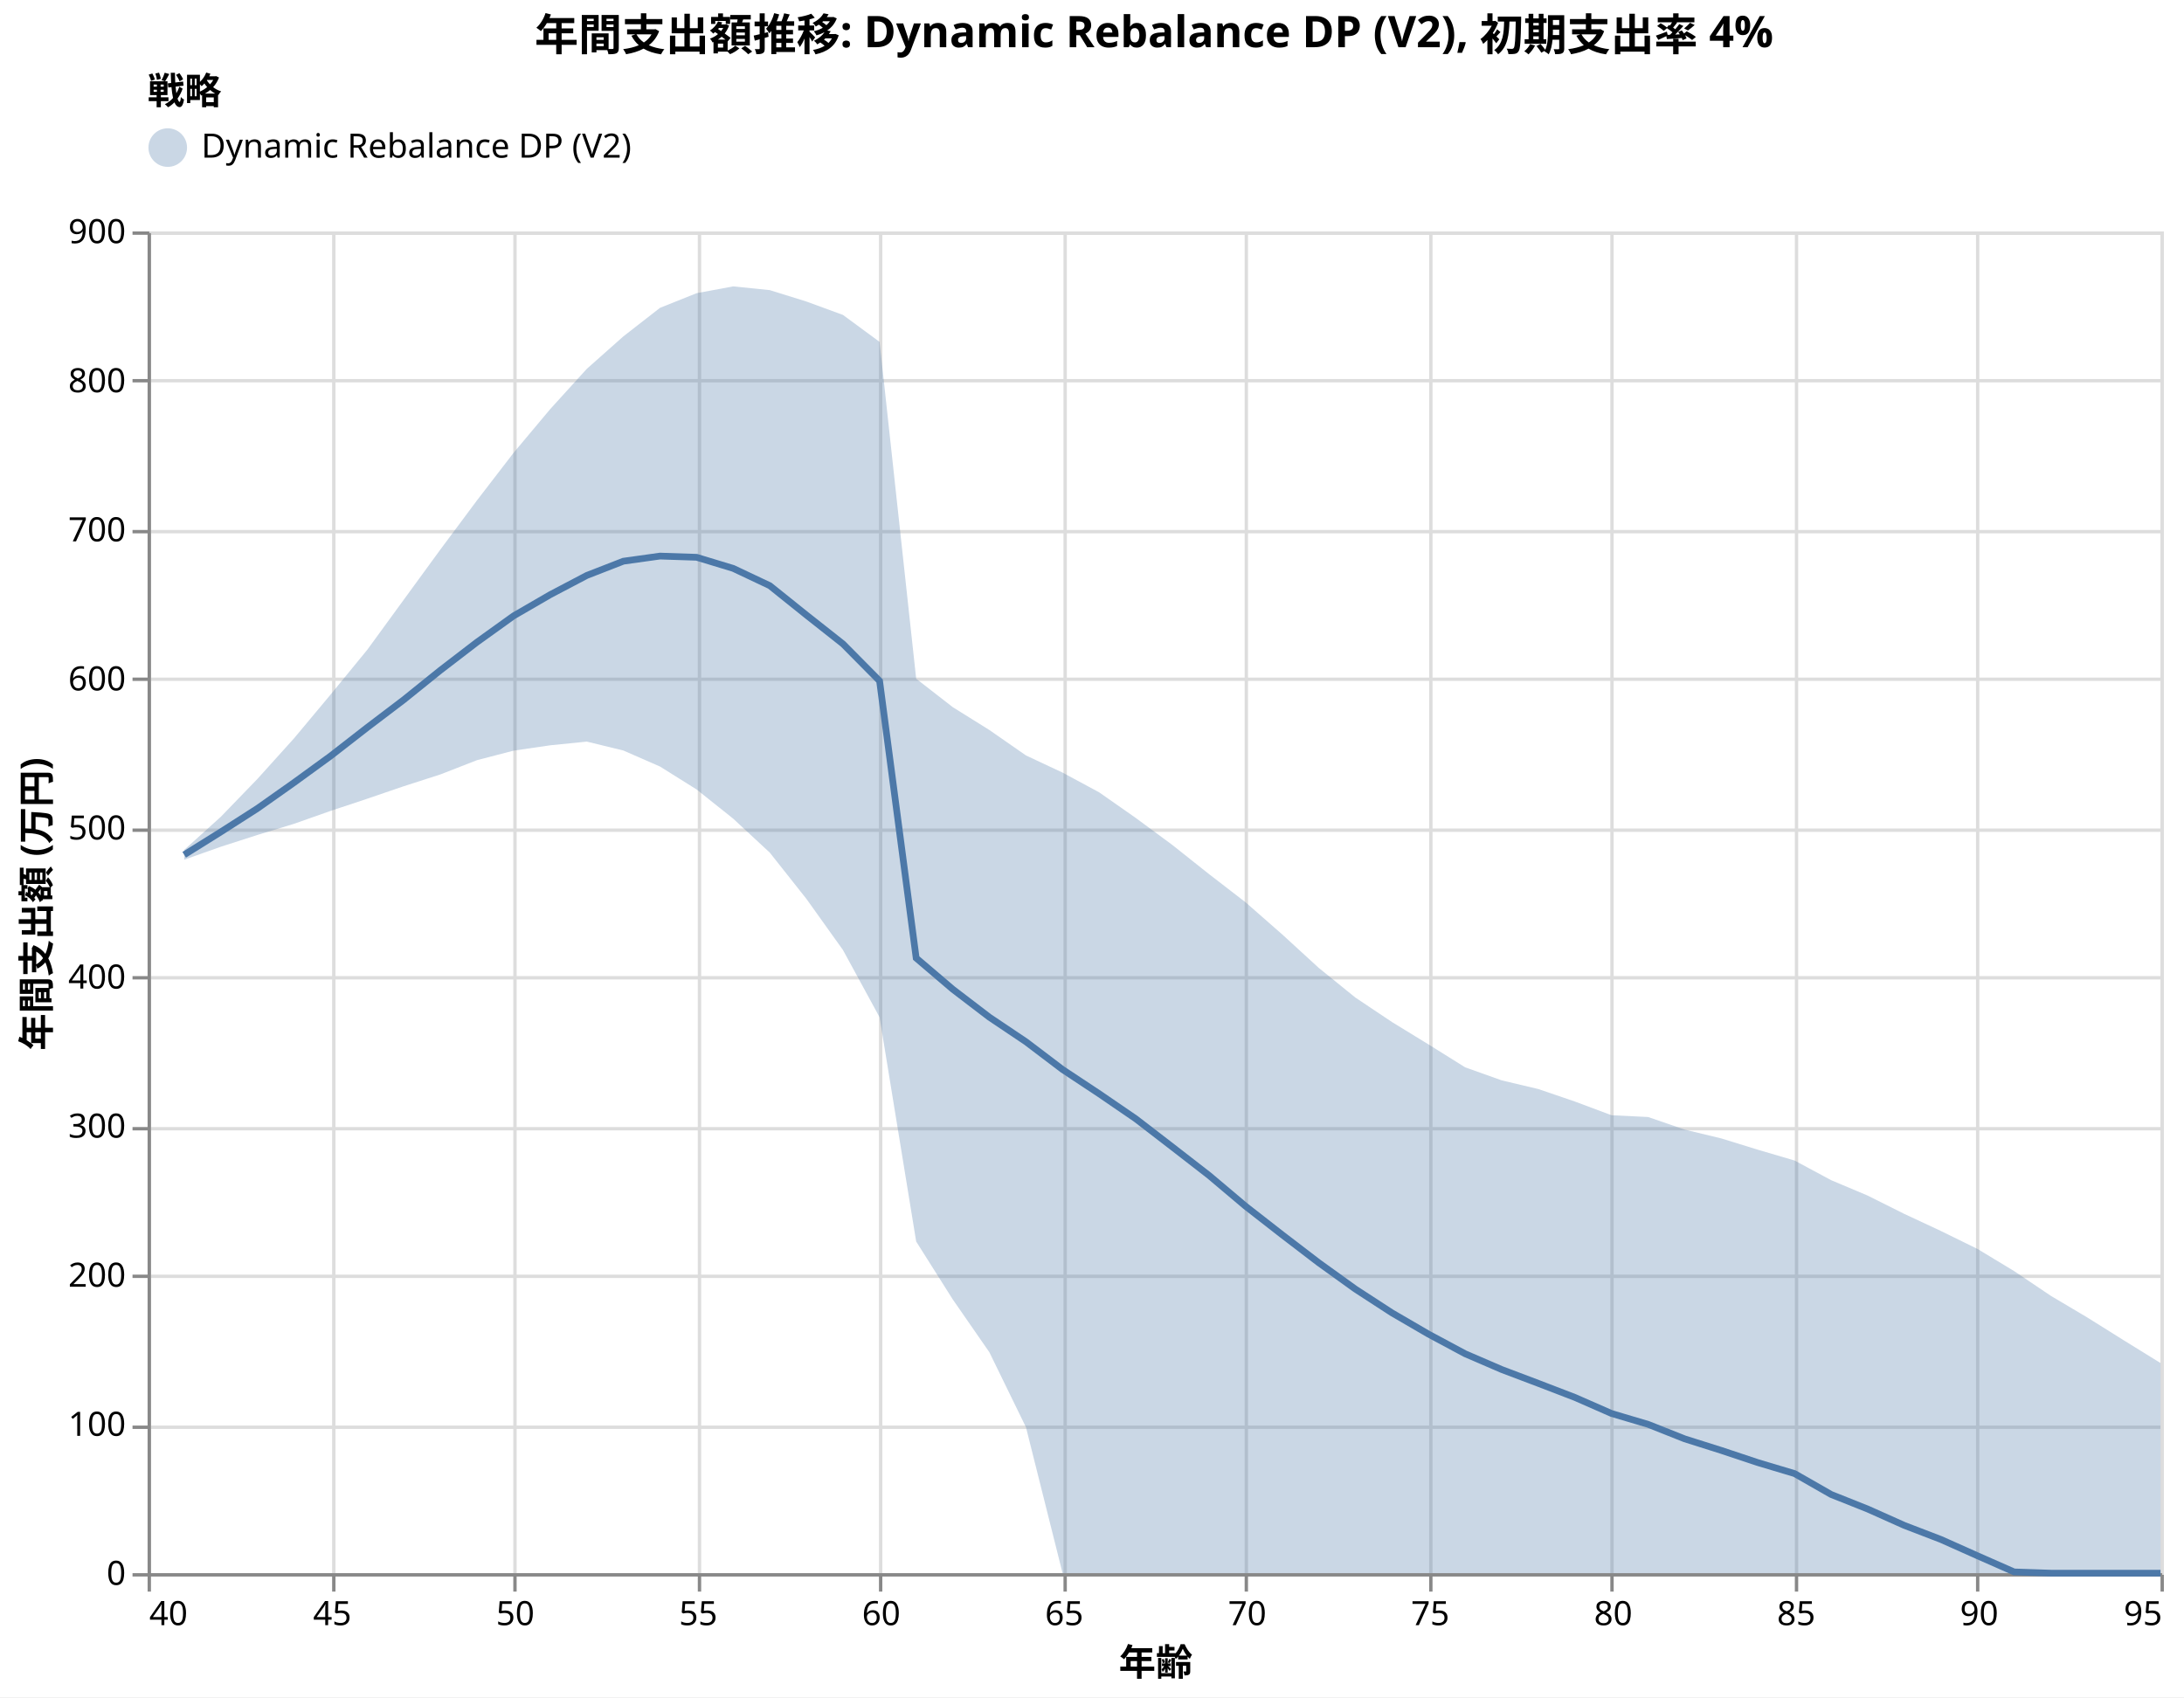
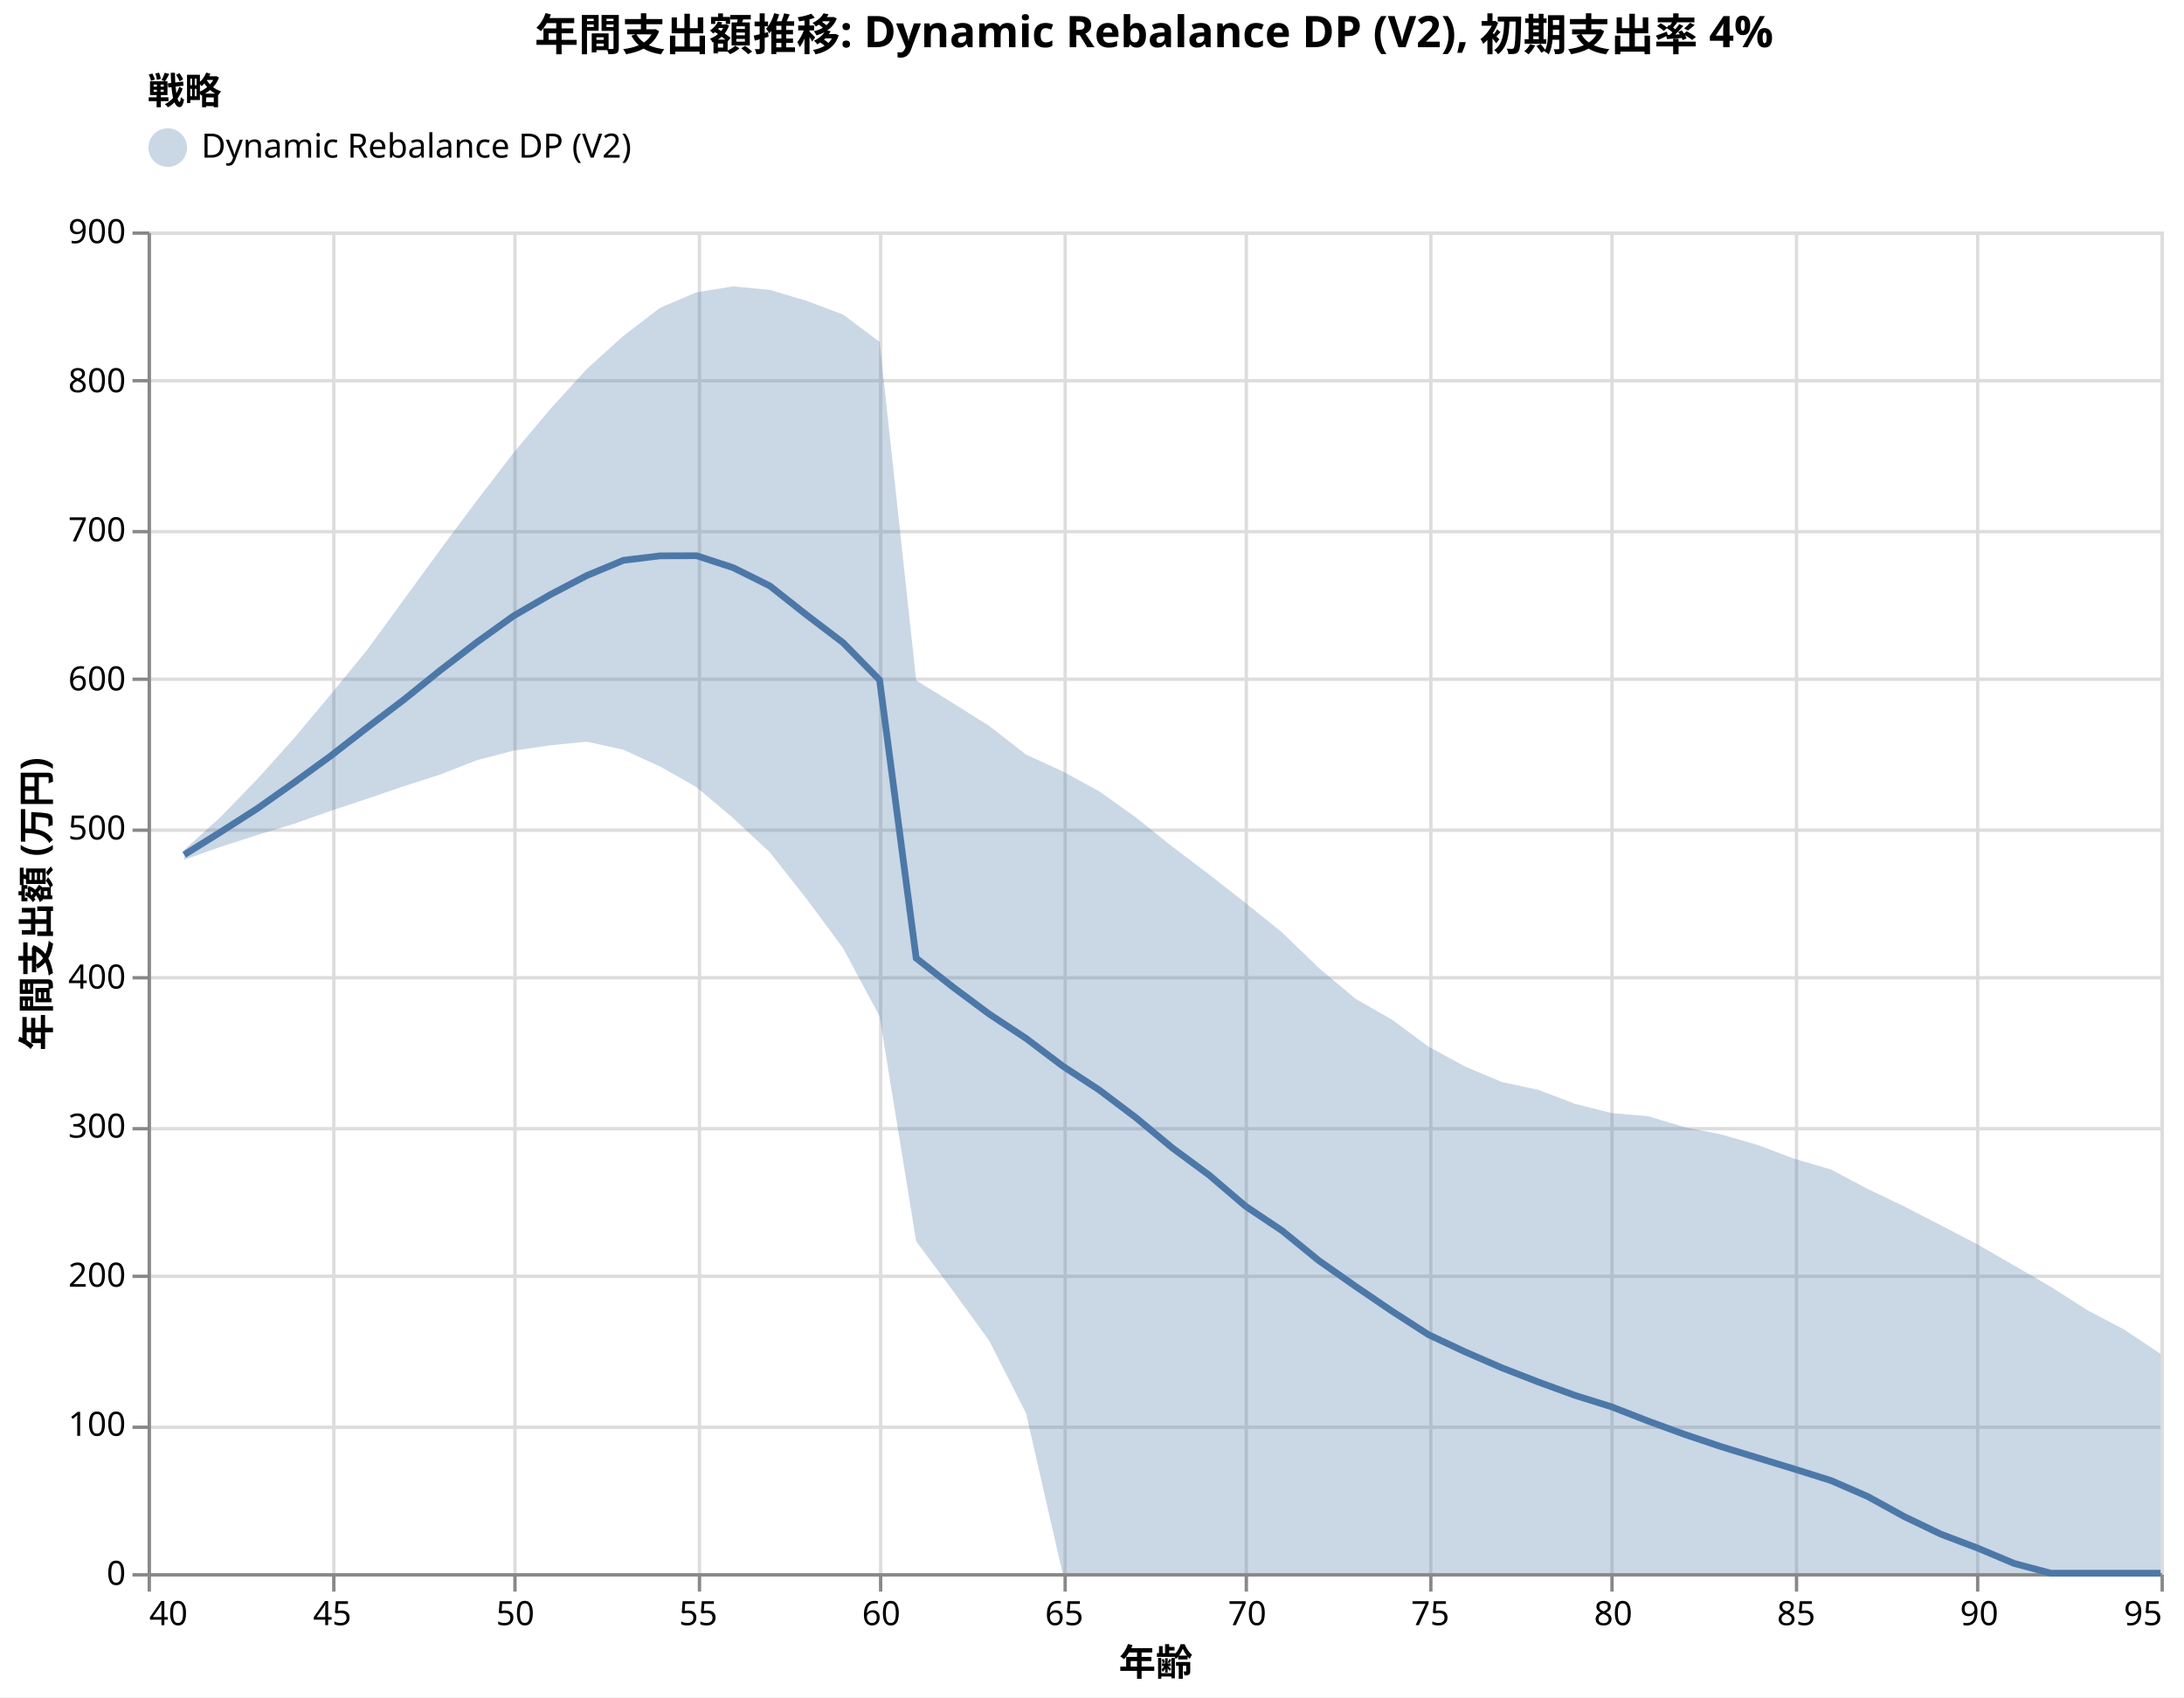
<svg xmlns="http://www.w3.org/2000/svg" version="1.1" class="marks" width="651" height="506" viewBox="0 0 651 506">
  <rect width="651" height="506" fill="white" />
  <g fill="none" stroke-miterlimit="10" transform="translate(44,69)">
    <g class="mark-group role-frame root" role="graphics-object" aria-roledescription="group mark container">
      <g transform="translate(0,0)">
        <path class="background" aria-hidden="true" d="M0.5,0.5h600v400h-600Z" stroke="#ddd" />
        <g>
          <g class="mark-group role-axis" aria-hidden="true">
            <g transform="translate(0.5,400.5)">
              <path class="background" aria-hidden="true" d="M0,0h0v0h0Z" pointer-events="none" />
              <g>
                <g class="mark-rule role-axis-grid" pointer-events="none">
                  <line transform="translate(0,-400)" x2="0" y2="400" stroke="#ddd" stroke-width="1" opacity="1" />
                  <line transform="translate(55,-400)" x2="0" y2="400" stroke="#ddd" stroke-width="1" opacity="1" />
                  <line transform="translate(109,-400)" x2="0" y2="400" stroke="#ddd" stroke-width="1" opacity="1" />
                  <line transform="translate(164,-400)" x2="0" y2="400" stroke="#ddd" stroke-width="1" opacity="1" />
                  <line transform="translate(218,-400)" x2="0" y2="400" stroke="#ddd" stroke-width="1" opacity="1" />
                  <line transform="translate(273,-400)" x2="0" y2="400" stroke="#ddd" stroke-width="1" opacity="1" />
                  <line transform="translate(327,-400)" x2="0" y2="400" stroke="#ddd" stroke-width="1" opacity="1" />
                  <line transform="translate(382,-400)" x2="0" y2="400" stroke="#ddd" stroke-width="1" opacity="1" />
                  <line transform="translate(436,-400)" x2="0" y2="400" stroke="#ddd" stroke-width="1" opacity="1" />
                  <line transform="translate(491,-400)" x2="0" y2="400" stroke="#ddd" stroke-width="1" opacity="1" />
                  <line transform="translate(545,-400)" x2="0" y2="400" stroke="#ddd" stroke-width="1" opacity="1" />
                  <line transform="translate(600,-400)" x2="0" y2="400" stroke="#ddd" stroke-width="1" opacity="1" />
                </g>
              </g>
              <path class="foreground" aria-hidden="true" d="" pointer-events="none" display="none" />
            </g>
          </g>
          <g class="mark-group role-axis" aria-hidden="true">
            <g transform="translate(0.5,0.5)">
              <path class="background" aria-hidden="true" d="M0,0h0v0h0Z" pointer-events="none" />
              <g>
                <g class="mark-rule role-axis-grid" pointer-events="none">
                  <line transform="translate(0,400)" x2="600" y2="0" stroke="#ddd" stroke-width="1" opacity="1" />
                  <line transform="translate(0,356)" x2="600" y2="0" stroke="#ddd" stroke-width="1" opacity="1" />
                  <line transform="translate(0,311)" x2="600" y2="0" stroke="#ddd" stroke-width="1" opacity="1" />
                  <line transform="translate(0,267)" x2="600" y2="0" stroke="#ddd" stroke-width="1" opacity="1" />
                  <line transform="translate(0,222)" x2="600" y2="0" stroke="#ddd" stroke-width="1" opacity="1" />
                  <line transform="translate(0,178)" x2="600" y2="0" stroke="#ddd" stroke-width="1" opacity="1" />
                  <line transform="translate(0,133)" x2="600" y2="0" stroke="#ddd" stroke-width="1" opacity="1" />
                  <line transform="translate(0,89)" x2="600" y2="0" stroke="#ddd" stroke-width="1" opacity="1" />
                  <line transform="translate(0,44)" x2="600" y2="0" stroke="#ddd" stroke-width="1" opacity="1" />
                  <line transform="translate(0,0)" x2="600" y2="0" stroke="#ddd" stroke-width="1" opacity="1" />
                </g>
              </g>
              <path class="foreground" aria-hidden="true" d="" pointer-events="none" display="none" />
            </g>
          </g>
          <g class="mark-group role-axis" role="graphics-symbol" aria-roledescription="axis" aria-label="X-axis titled '年齢' for a linear scale with values from 40 to 95">
            <g transform="translate(0.5,400.5)">
              <path class="background" aria-hidden="true" d="M0,0h0v0h0Z" pointer-events="none" />
              <g>
                <g class="mark-rule role-axis-tick" pointer-events="none">
                  <line transform="translate(0,0)" x2="0" y2="5" stroke="#888" stroke-width="1" opacity="1" />
                  <line transform="translate(55,0)" x2="0" y2="5" stroke="#888" stroke-width="1" opacity="1" />
                  <line transform="translate(109,0)" x2="0" y2="5" stroke="#888" stroke-width="1" opacity="1" />
                  <line transform="translate(164,0)" x2="0" y2="5" stroke="#888" stroke-width="1" opacity="1" />
                  <line transform="translate(218,0)" x2="0" y2="5" stroke="#888" stroke-width="1" opacity="1" />
                  <line transform="translate(273,0)" x2="0" y2="5" stroke="#888" stroke-width="1" opacity="1" />
                  <line transform="translate(327,0)" x2="0" y2="5" stroke="#888" stroke-width="1" opacity="1" />
                  <line transform="translate(382,0)" x2="0" y2="5" stroke="#888" stroke-width="1" opacity="1" />
                  <line transform="translate(436,0)" x2="0" y2="5" stroke="#888" stroke-width="1" opacity="1" />
                  <line transform="translate(491,0)" x2="0" y2="5" stroke="#888" stroke-width="1" opacity="1" />
                  <line transform="translate(545,0)" x2="0" y2="5" stroke="#888" stroke-width="1" opacity="1" />
                  <line transform="translate(600,0)" x2="0" y2="5" stroke="#888" stroke-width="1" opacity="1" />
                </g>
                <g class="mark-text role-axis-label" pointer-events="none">
                  <text text-anchor="start" transform="translate(0,15)" font-family="sans-serif" font-size="10px" fill="#000" opacity="1">40</text>
                  <text text-anchor="middle" transform="translate(54.54545,15)" font-family="sans-serif" font-size="10px" fill="#000" opacity="1">45</text>
                  <text text-anchor="middle" transform="translate(109.0909,15)" font-family="sans-serif" font-size="10px" fill="#000" opacity="1">50</text>
                  <text text-anchor="middle" transform="translate(163.6364,15)" font-family="sans-serif" font-size="10px" fill="#000" opacity="1">55</text>
                  <text text-anchor="middle" transform="translate(218.1818,15)" font-family="sans-serif" font-size="10px" fill="#000" opacity="1">60</text>
                  <text text-anchor="middle" transform="translate(272.7273,15)" font-family="sans-serif" font-size="10px" fill="#000" opacity="1">65</text>
                  <text text-anchor="middle" transform="translate(327.2727,15)" font-family="sans-serif" font-size="10px" fill="#000" opacity="1">70</text>
                  <text text-anchor="middle" transform="translate(381.8182,15)" font-family="sans-serif" font-size="10px" fill="#000" opacity="1">75</text>
                  <text text-anchor="middle" transform="translate(436.3636,15)" font-family="sans-serif" font-size="10px" fill="#000" opacity="1">80</text>
                  <text text-anchor="middle" transform="translate(490.9091,15)" font-family="sans-serif" font-size="10px" fill="#000" opacity="1">85</text>
                  <text text-anchor="middle" transform="translate(545.4545,15)" font-family="sans-serif" font-size="10px" fill="#000" opacity="1">90</text>
                  <text text-anchor="end" transform="translate(600,15)" font-family="sans-serif" font-size="10px" fill="#000" opacity="1">95</text>
                </g>
                <g class="mark-rule role-axis-domain" pointer-events="none">
                  <line transform="translate(0,0)" x2="600" y2="0" stroke="#888" stroke-width="1" opacity="1" />
                </g>
                <g class="mark-text role-axis-title" pointer-events="none">
                  <text text-anchor="middle" transform="translate(300,30)" font-family="sans-serif" font-size="11px" font-weight="bold" fill="#000" opacity="1">年齢</text>
                </g>
              </g>
              <path class="foreground" aria-hidden="true" d="" pointer-events="none" display="none" />
            </g>
          </g>
          <g class="mark-group role-axis" role="graphics-symbol" aria-roledescription="axis" aria-label="Y-axis titled '年間支出額 (万円)' for a linear scale with values from 0 to 900">
            <g transform="translate(0.5,0.5)">
              <path class="background" aria-hidden="true" d="M0,0h0v0h0Z" pointer-events="none" />
              <g>
                <g class="mark-rule role-axis-tick" pointer-events="none">
                  <line transform="translate(0,400)" x2="-5" y2="0" stroke="#888" stroke-width="1" opacity="1" />
                  <line transform="translate(0,356)" x2="-5" y2="0" stroke="#888" stroke-width="1" opacity="1" />
                  <line transform="translate(0,311)" x2="-5" y2="0" stroke="#888" stroke-width="1" opacity="1" />
                  <line transform="translate(0,267)" x2="-5" y2="0" stroke="#888" stroke-width="1" opacity="1" />
                  <line transform="translate(0,222)" x2="-5" y2="0" stroke="#888" stroke-width="1" opacity="1" />
                  <line transform="translate(0,178)" x2="-5" y2="0" stroke="#888" stroke-width="1" opacity="1" />
                  <line transform="translate(0,133)" x2="-5" y2="0" stroke="#888" stroke-width="1" opacity="1" />
                  <line transform="translate(0,89)" x2="-5" y2="0" stroke="#888" stroke-width="1" opacity="1" />
                  <line transform="translate(0,44)" x2="-5" y2="0" stroke="#888" stroke-width="1" opacity="1" />
                  <line transform="translate(0,0)" x2="-5" y2="0" stroke="#888" stroke-width="1" opacity="1" />
                </g>
                <g class="mark-text role-axis-label" pointer-events="none">
                  <text text-anchor="end" transform="translate(-7,403)" font-family="sans-serif" font-size="10px" fill="#000" opacity="1">0</text>
                  <text text-anchor="end" transform="translate(-7,358.5556)" font-family="sans-serif" font-size="10px" fill="#000" opacity="1">100</text>
                  <text text-anchor="end" transform="translate(-7,314.1111)" font-family="sans-serif" font-size="10px" fill="#000" opacity="1">200</text>
                  <text text-anchor="end" transform="translate(-7,269.6667)" font-family="sans-serif" font-size="10px" fill="#000" opacity="1">300</text>
                  <text text-anchor="end" transform="translate(-7,225.2222)" font-family="sans-serif" font-size="10px" fill="#000" opacity="1">400</text>
                  <text text-anchor="end" transform="translate(-7,180.7778)" font-family="sans-serif" font-size="10px" fill="#000" opacity="1">500</text>
                  <text text-anchor="end" transform="translate(-7,136.3333)" font-family="sans-serif" font-size="10px" fill="#000" opacity="1">600</text>
                  <text text-anchor="end" transform="translate(-7,91.88889)" font-family="sans-serif" font-size="10px" fill="#000" opacity="1">700</text>
                  <text text-anchor="end" transform="translate(-7,47.44444)" font-family="sans-serif" font-size="10px" fill="#000" opacity="1">800</text>
                  <text text-anchor="end" transform="translate(-7,3)" font-family="sans-serif" font-size="10px" fill="#000" opacity="1">900</text>
                </g>
                <g class="mark-rule role-axis-domain" pointer-events="none">
                  <line transform="translate(0,400)" x2="0" y2="-400" stroke="#888" stroke-width="1" opacity="1" />
                </g>
                <g class="mark-text role-axis-title" pointer-events="none">
                  <text text-anchor="middle" transform="translate(-27.68457,200) rotate(-90) translate(0,-2)" font-family="sans-serif" font-size="11px" font-weight="bold" fill="#000" opacity="1">年間支出額 (万円)</text>
                </g>
              </g>
              <path class="foreground" aria-hidden="true" d="" pointer-events="none" display="none" />
            </g>
          </g>
          <g class="mark-group role-scope layer_0_pathgroup" role="graphics-object" aria-roledescription="group mark container">
            <g transform="translate(0,0)">
              <path class="background" aria-hidden="true" d="M0,0h600v400h-600Z" />
              <g>
                <g class="mark-area role-mark layer_0_marks" role="graphics-object" aria-roledescription="area mark container">
-                   <path aria-label="年齢: 41; 年間支出額 (万円): 478.577793982; spend75p: 485.154242674; 戦略: Dynamic Rebalance DP (V2)" role="graphics-symbol" aria-roledescription="area mark" d="M10.909,187.299L21.818,183.436L32.727,179.921L43.636,176.598L54.545,172.75L65.455,169.121L76.364,165.391L87.273,161.877L98.182,157.621L109.091,154.786L120,153.194L130.909,152.09L141.818,154.748L152.727,159.518L163.636,166.355L174.545,175.06L185.455,185.187L196.364,198.966L207.273,214.225L218.182,234.262L229.091,301.129L240,318.393L250.909,334.138L261.818,356.493L272.727,400L283.636,400L294.545,400L305.455,400L316.364,400L327.273,400L338.182,400L349.091,400L360,400L370.909,400L381.818,400L392.727,400L403.636,400L414.545,400L425.455,400L436.364,400L447.273,400L458.182,400L469.091,400L480,400L490.909,400L501.818,400L512.727,400L523.636,400L534.545,400L545.455,400L556.364,400L567.273,400L578.182,400L589.091,400L600,400L600,337.355L589.091,330.609L578.182,323.779L567.273,317.3L556.364,309.947L545.455,303.347L534.545,297.995L523.636,292.903L512.727,287.442L501.818,282.839L490.909,276.98L480,273.768L469.091,270.397L458.182,267.77L447.273,264.012L436.364,263.483L425.455,259.402L414.545,255.674L403.636,253.089L392.727,249.2L381.818,242.378L370.909,235.691L360,228.397L349.091,219.558L338.182,209.563L327.273,199.997L316.364,191.58L305.455,182.912L294.545,174.852L283.636,167.216L272.727,161.336L261.818,156.219L250.909,148.633L240,141.825L229.091,133.345L218.182,32.927L207.273,24.889L196.364,20.891L185.455,17.496L174.545,16.381L163.636,18.411L152.727,22.781L141.818,31.277L130.909,40.966L120,52.976L109.091,65.992L98.182,80.171L87.273,94.823L76.364,109.778L65.455,124.744L54.545,138.064L43.636,151.125L32.727,163.226L21.818,174.509L10.909,184.376Z" fill="#4c78a8" opacity="0.3" />
+                   <path aria-label="年齢: 41; 年間支出額 (万円): 478.577793982; spend75p: 485.154242674; 戦略: Dynamic Rebalance DP (V2)" role="graphics-symbol" aria-roledescription="area mark" d="M10.909,187.299L21.818,183.436L32.727,179.921L43.636,176.598L54.545,172.75L65.455,169.121L76.364,165.391L87.273,161.877L98.182,157.621L109.091,154.786L120,153.194L130.909,152.105L141.818,154.526L152.727,159.494L163.636,165.69L174.545,174.919L185.455,185.083L196.364,198.888L207.273,213.615L218.182,233.945L229.091,301.066L240,315.747L250.909,330.782L261.818,352.286L272.727,400L283.636,400L294.545,400L305.455,400L316.364,400L327.273,400L338.182,400L349.091,400L360,400L370.909,400L381.818,400L392.727,400L403.636,400L414.545,400L425.455,400L436.364,400L447.273,400L458.182,400L469.091,400L480,400L490.909,400L501.818,400L512.727,400L523.636,400L534.545,400L545.455,400L556.364,400L567.273,400L578.182,400L589.091,400L600,400L600,334.615L589.091,327.342L578.182,321.598L567.273,314.613L556.364,308.288L545.455,301.984L534.545,296.311L523.636,290.684L512.727,285.469L501.818,279.674L490.909,276.483L480,272.368L469.091,269.214L458.182,267.05L447.273,263.775L436.364,262.83L425.455,260.086L414.545,255.91L403.636,253.579L392.727,248.969L381.818,243.05L370.909,234.984L360,228.727L349.091,219.558L338.182,209.006L327.273,200.226L316.364,191.675L305.455,183.421L294.545,174.68L283.636,166.912L272.727,160.947L261.818,155.957L250.909,147.458L240,140.609L229.091,133.845L218.182,32.927L207.273,24.762L196.364,20.677L185.455,17.422L174.545,16.381L163.636,18.134L152.727,22.781L141.818,31.138L130.909,41.002L120,52.976L109.091,65.992L98.182,80.171L87.273,94.823L76.364,109.778L65.455,124.744L54.545,138.064L43.636,151.125L32.727,163.226L21.818,174.509L10.909,184.376Z" fill="#4c78a8" opacity="0.3" />
                </g>
              </g>
              <path class="foreground" aria-hidden="true" d="" display="none" />
            </g>
          </g>
          <g class="mark-group role-scope layer_1_pathgroup" role="graphics-object" aria-roledescription="group mark container">
            <g transform="translate(0,0)">
              <path class="background" aria-hidden="true" d="M0,0h600v400h-600Z" />
              <g>
                <g class="mark-line role-mark layer_1_marks" role="graphics-object" aria-roledescription="line mark container">
-                   <path aria-label="年齢: 41; spend50p: 481.881315374; group_label: Dynamic Rebalance DP (V2)" role="graphics-symbol" aria-roledescription="line mark" d="M10.909,185.831L21.818,179.013L32.727,172.023L43.636,164.319L54.545,156.383L65.455,147.894L76.364,139.61L87.273,130.818L98.182,122.445L109.091,114.61L120,108.29L130.909,102.552L141.818,98.307L152.727,96.782L163.636,97.141L174.545,100.448L185.455,105.604L196.364,114.356L207.273,122.97L218.182,133.996L229.091,216.622L240,225.921L250.909,234.257L261.818,241.58L272.727,249.85L283.636,257.073L294.545,264.543L305.455,272.944L316.364,281.403L327.273,290.603L338.182,299.109L349.091,307.457L360,315.308L370.909,322.396L381.818,328.744L392.727,334.59L403.636,339.294L414.545,343.419L425.455,347.613L436.364,352.399L447.273,355.639L458.182,359.965L469.091,363.41L480,367.045L490.909,370.306L501.818,376.538L512.727,380.885L523.636,385.761L534.545,389.951L545.455,394.823L556.364,399.631L567.273,400L578.182,400L589.091,400L600,400" stroke="#4c78a8" stroke-width="2" />
+                   <path aria-label="年齢: 41; spend50p: 481.881315374; group_label: Dynamic Rebalance DP (V2)" role="graphics-symbol" aria-roledescription="line mark" d="M10.909,185.831L21.818,179.013L32.727,172.023L43.636,164.319L54.545,156.383L65.455,147.894L76.364,139.61L87.273,130.818L98.182,122.445L109.091,114.61L120,108.29L130.909,102.588L141.818,98.048L152.727,96.71L163.636,96.674L174.545,100.24L185.455,105.664L196.364,114.28L207.273,122.579L218.182,133.711L229.091,216.649L240,225.228L250.909,233.348L261.818,240.557L272.727,248.795L283.636,255.934L294.545,264.167L305.455,273.24L316.364,281.287L327.273,290.603L338.182,297.908L349.091,306.805L360,314.455L370.909,321.885L381.818,328.913L392.727,334.028L403.636,338.772L414.545,343.008L425.455,346.996L436.364,350.406L447.273,354.659L458.182,358.647L469.091,362.305L480,365.643L490.909,368.976L501.818,372.404L512.727,377.145L523.636,383.145L534.545,388.378L545.455,392.513L556.364,397.1L567.273,400L578.182,400L589.091,400L600,400" stroke="#4c78a8" stroke-width="2" />
                </g>
              </g>
              <path class="foreground" aria-hidden="true" d="" display="none" />
            </g>
          </g>
          <g class="mark-group role-legend" role="graphics-symbol" aria-roledescription="legend" aria-label="Symbol legend titled '戦略' for fill color and stroke color with 1 value: Dynamic Rebalance DP (V2)">
            <g transform="translate(0,-47)">
              <path class="background" aria-hidden="true" d="M0,0h144v29h-144Z" pointer-events="none" />
              <g>
                <g class="mark-group role-legend-entry">
                  <g transform="translate(0,16)">
                    <path class="background" aria-hidden="true" d="M0,0h0v0h0Z" pointer-events="none" />
                    <g>
                      <g class="mark-group role-scope" role="graphics-object" aria-roledescription="group mark container">
                        <g transform="translate(0,0)">
                          <path class="background" aria-hidden="true" d="M0,0h143.646v12.5h-143.646Z" pointer-events="none" opacity="1" />
                          <g>
                            <g class="mark-symbol role-legend-symbol" pointer-events="none">
                              <path transform="translate(6,6)" d="M5,0A5,5,0,1,1,-5,0A5,5,0,1,1,5,0" fill="#4c78a8" stroke="#4c78a8" stroke-width="1.5" opacity="0.3" />
                            </g>
                            <g class="mark-text role-legend-label" pointer-events="none">
                              <text text-anchor="start" transform="translate(16,9)" font-family="sans-serif" font-size="10px" fill="#000" opacity="1">Dynamic Rebalance DP (V2)</text>
                            </g>
                          </g>
                          <path class="foreground" aria-hidden="true" d="" pointer-events="none" display="none" />
                        </g>
                      </g>
                    </g>
                    <path class="foreground" aria-hidden="true" d="" pointer-events="none" display="none" />
                  </g>
                </g>
                <g class="mark-text role-legend-title" pointer-events="none">
                  <text text-anchor="start" transform="translate(0,9)" font-family="sans-serif" font-size="11px" font-weight="bold" fill="#000" opacity="1">戦略</text>
                </g>
              </g>
              <path class="foreground" aria-hidden="true" d="" pointer-events="none" display="none" />
            </g>
          </g>
          <g class="mark-group role-title">
            <g transform="translate(300,-64)">
              <path class="background" aria-hidden="true" d="M0,0h0v0h0Z" pointer-events="none" />
              <g>
                <g class="mark-text role-title-text" role="graphics-symbol" aria-roledescription="title" aria-label="Title text '年間支出額推移: Dynamic Rebalance DP (V2), 初期支出率 4%'" pointer-events="none">
                  <text text-anchor="middle" transform="translate(0,10)" font-family="sans-serif" font-size="13px" font-weight="bold" fill="#000" opacity="1">年間支出額推移: Dynamic Rebalance DP (V2), 初期支出率 4%</text>
                </g>
              </g>
              <path class="foreground" aria-hidden="true" d="" pointer-events="none" display="none" />
            </g>
          </g>
        </g>
        <path class="foreground" aria-hidden="true" d="" display="none" />
      </g>
    </g>
  </g>
</svg>
